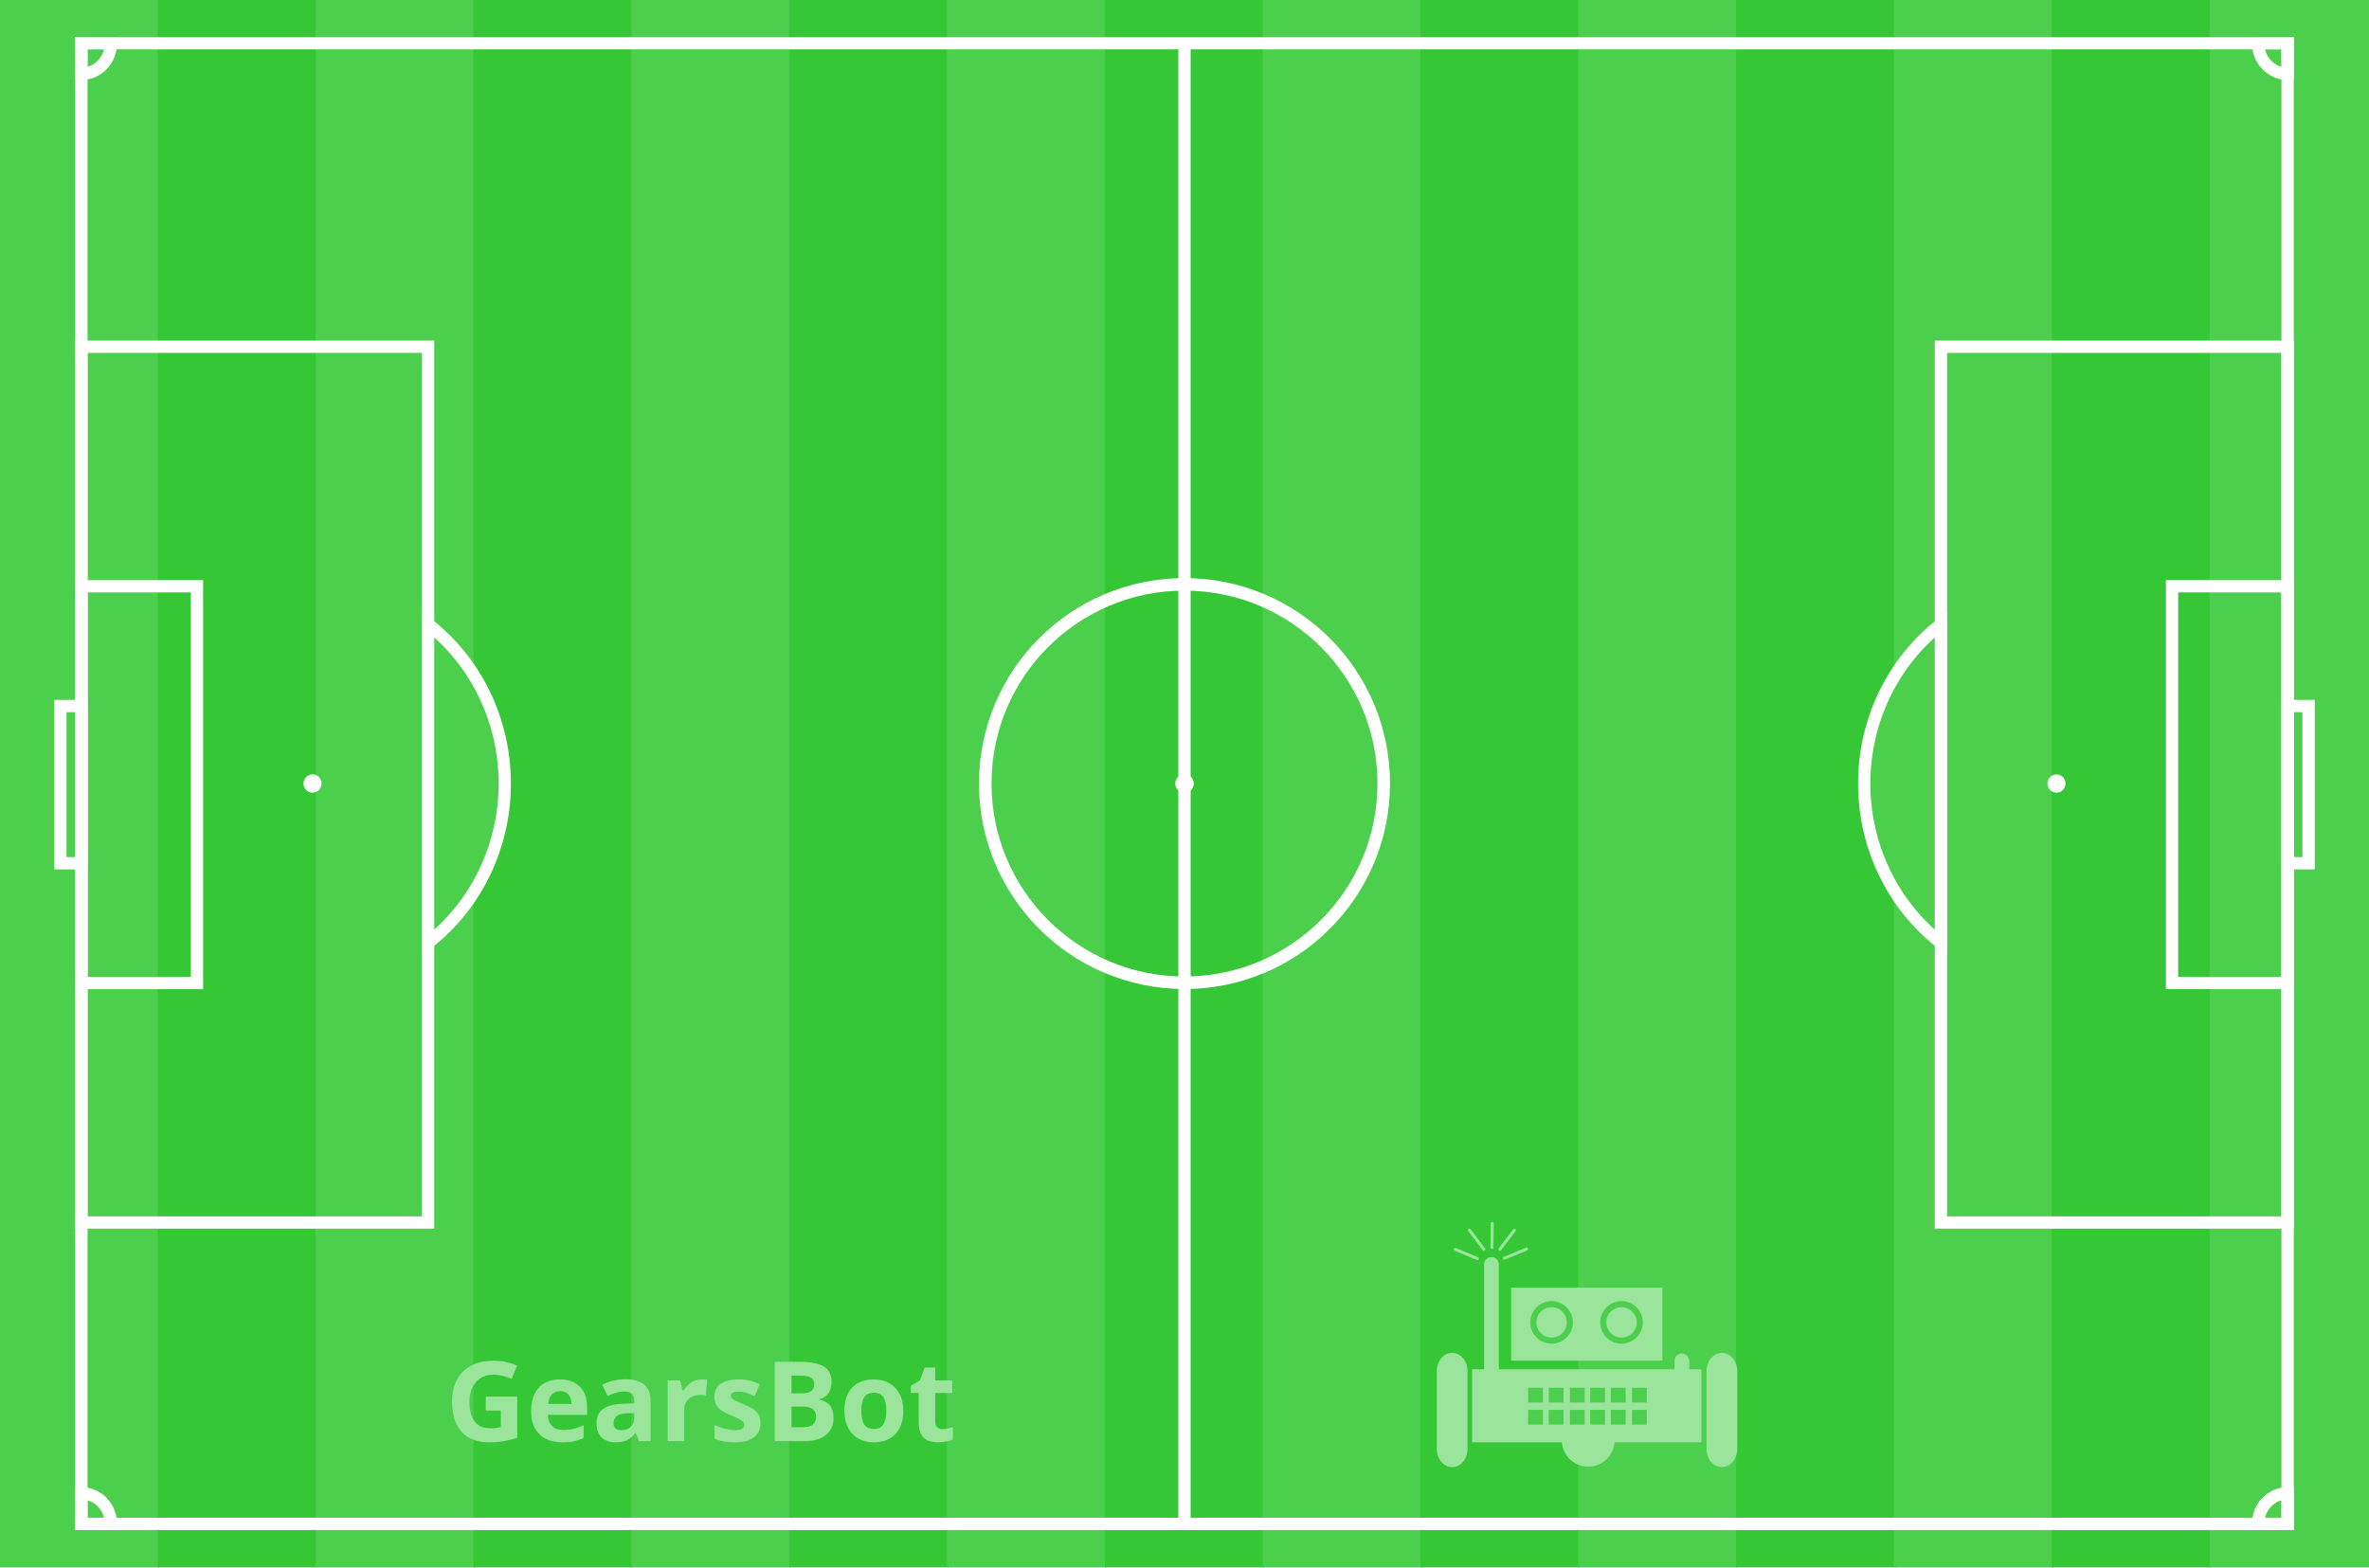
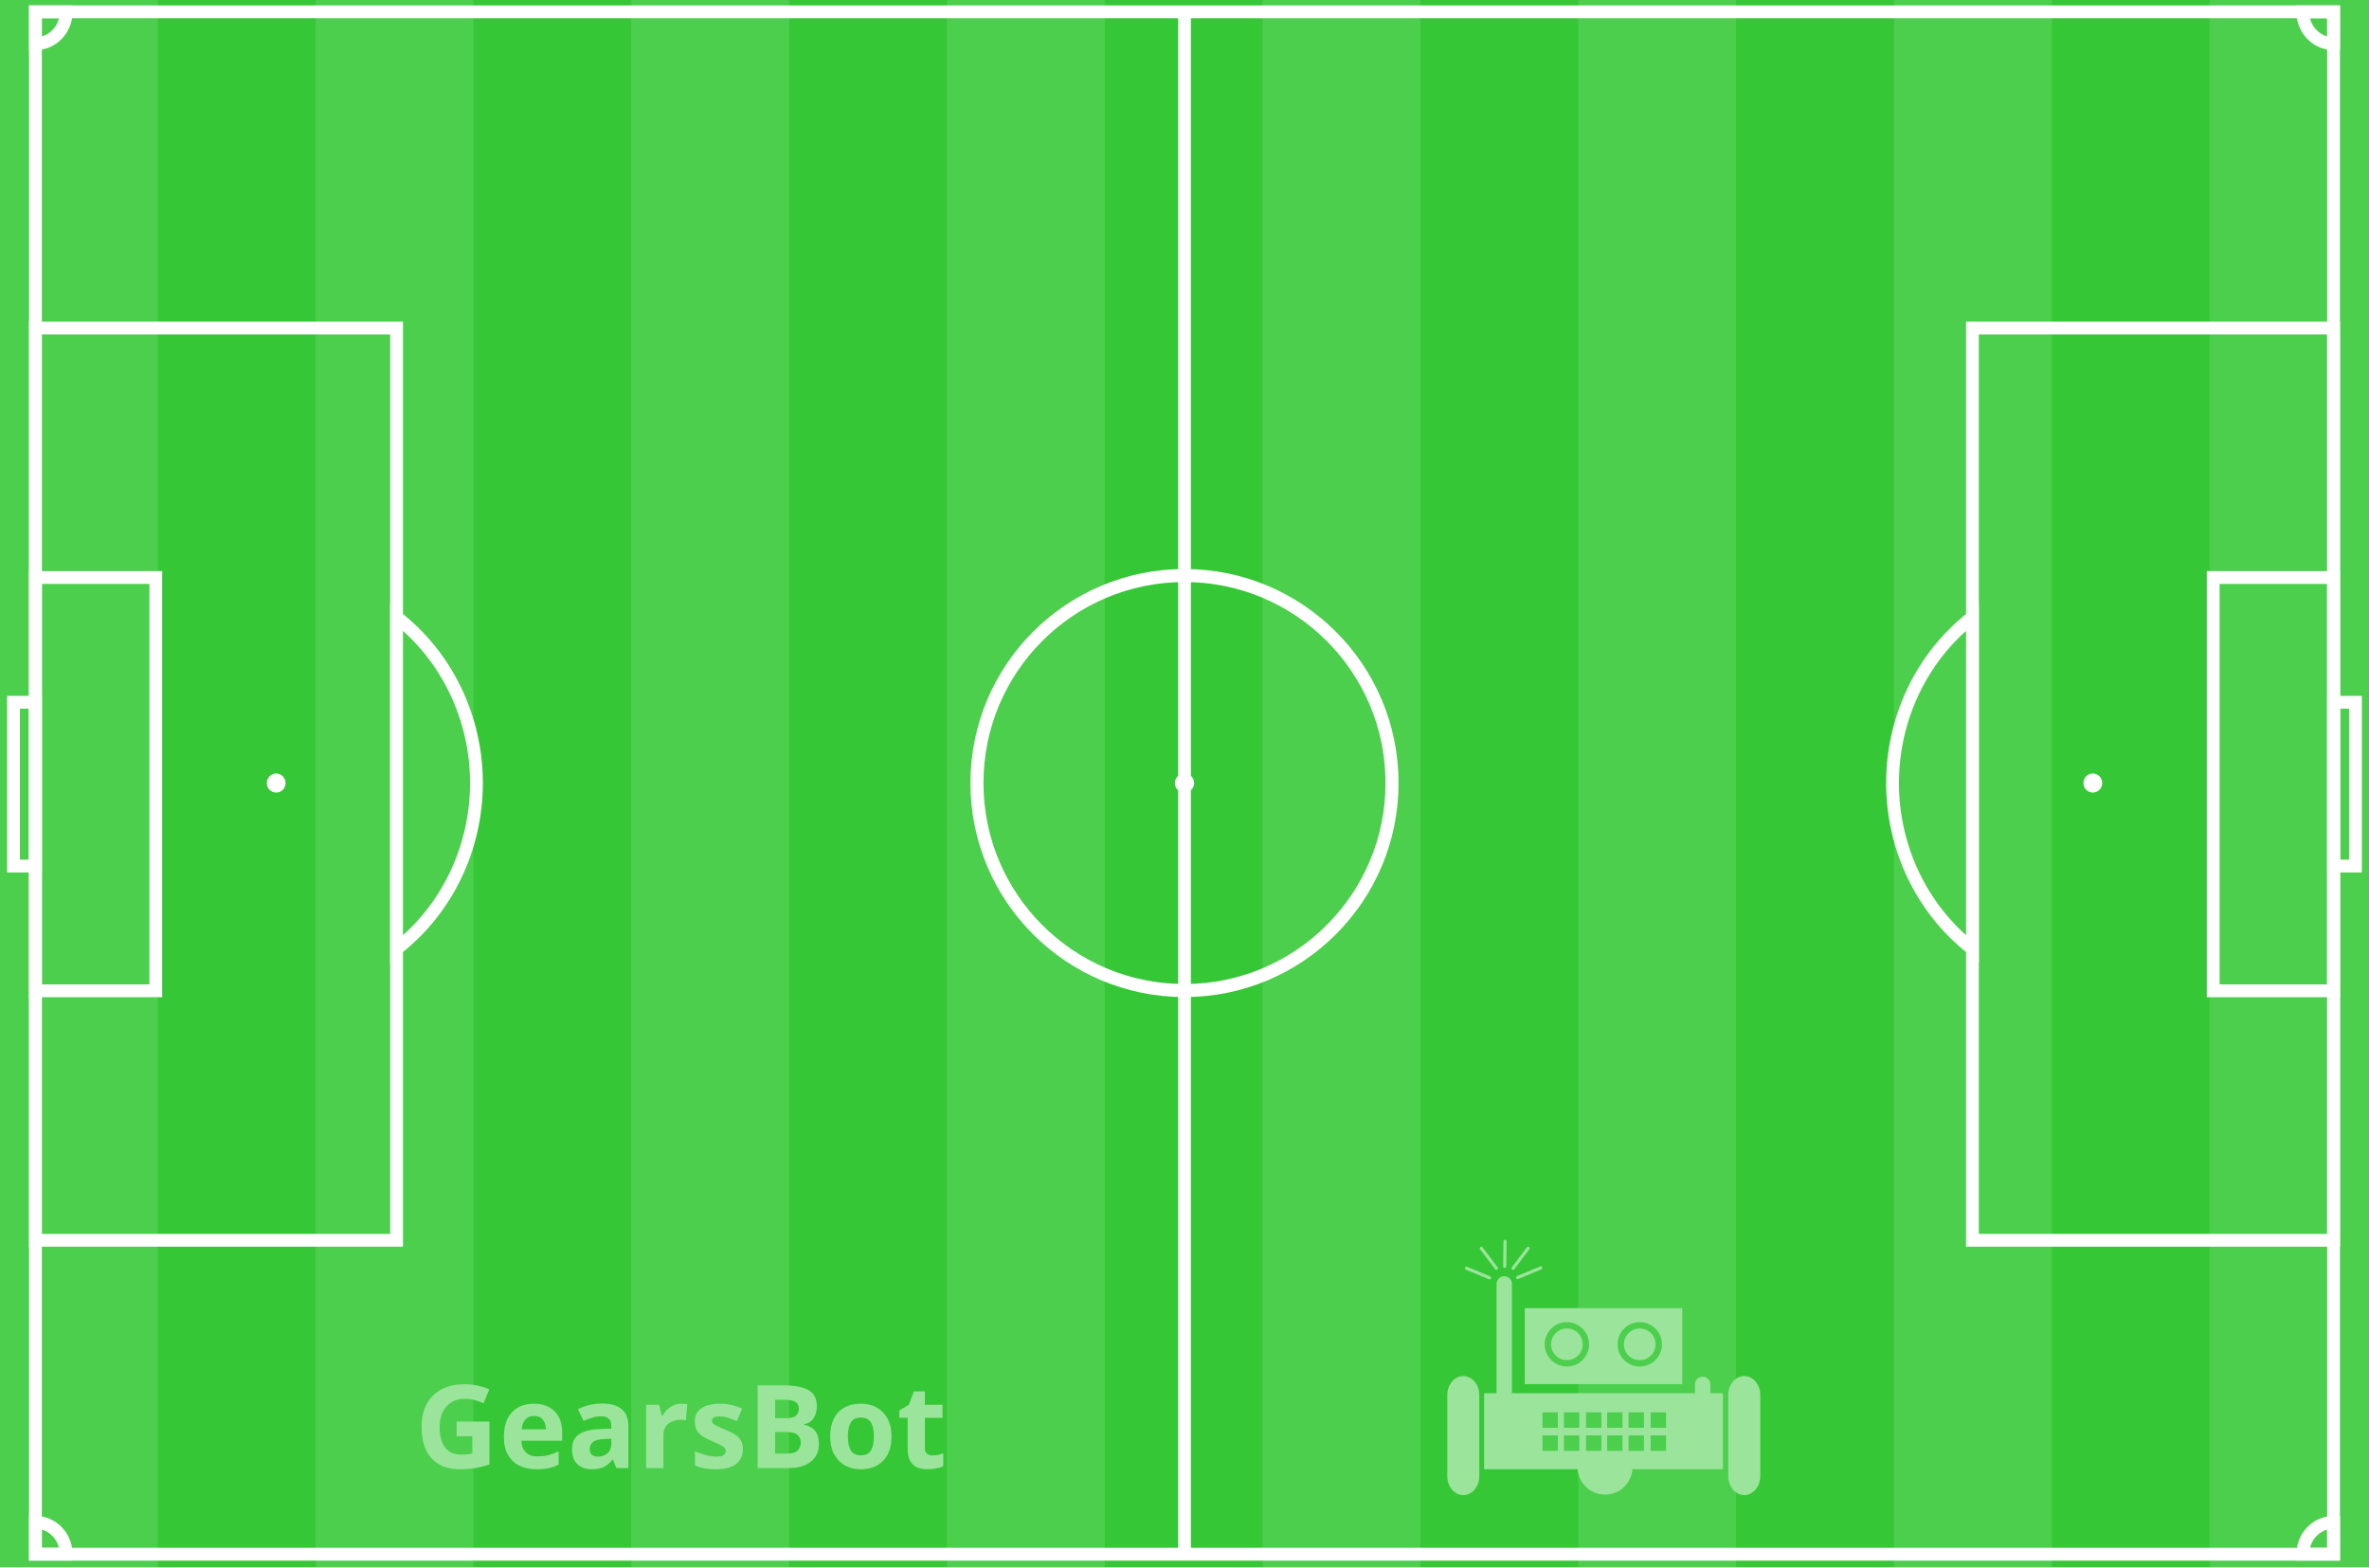
- <svg xmlns="http://www.w3.org/2000/svg" width="20.813cm" height="13.774cm" viewBox="0 0 1087.943 708.395" version="1.1" id="svg2" style="stroke:#ffffff">
+ <svg xmlns="http://www.w3.org/2000/svg" width="19.98cm" height="13.223cm" viewBox="0 0 1044.422 680.059" version="1.1" id="svg2" style="stroke:#ffffff">
  <defs id="defs42">
    <clipPath clipPathUnits="userSpaceOnUse" id="clipPath4903">
      <rect style="color:#000000;clip-rule:nonzero;display:inline;overflow:visible;visibility:visible;opacity:1;isolation:auto;mix-blend-mode:normal;color-interpolation:sRGB;color-interpolation-filters:linearRGB;solid-color:#000000;solid-opacity:1;fill:#ffffff;fill-opacity:1;fill-rule:evenodd;stroke:none;stroke-width:3;stroke-linecap:round;stroke-linejoin:miter;stroke-miterlimit:4;stroke-dasharray:none;stroke-dashoffset:0;stroke-opacity:1;color-rendering:auto;image-rendering:auto;shape-rendering:auto;text-rendering:auto;enable-background:accumulate" id="rect4905" width="141.761" height="14.316" x="-552.263" y="-576.54" transform="matrix(-0.7071068,-0.7071068,0.7071068,-0.7071068,0,0)" />
    </clipPath>
  </defs>
-   <g id="g4715" transform="matrix(0.9925465,0,0,1,4.4658075e-5,-795.3451)">
+   <g id="g4715" transform="matrix(0.952842,0,0,0.959999,-2.1231052e-6,-763.6717)">
    <rect style="fill:#4ccf4c;fill-opacity:1;stroke:none;stroke-width:0.977" id="rect4-6-5" height="720.023" width="73.763" y="789.436" x="-4.5021137e-05" />
    <rect style="fill:#36c736;fill-opacity:1;stroke:none;stroke-width:0.977" id="rect4-6-4-4" height="720.023" width="73.763" y="789.436" x="73.025" />
    <rect style="fill:#4ccf4c;fill-opacity:1;stroke:none;stroke-width:0.977" id="rect4-6-5-0" height="720.023" width="73.763" y="789.436" x="146.05" />
    <rect style="fill:#36c736;fill-opacity:1;stroke:none;stroke-width:0.977" id="rect4-6-4-4-8" height="720.023" width="73.763" y="789.436" x="219.075" />
    <rect style="fill:#4ccf4c;fill-opacity:1;stroke:none;stroke-width:0.977" id="rect4-6-5-5" height="720.023" width="73.763" y="789.436" x="292.1" />
    <rect style="fill:#36c736;fill-opacity:1;stroke:none;stroke-width:0.977" id="rect4-6-4-4-0" height="720.023" width="73.763" y="789.436" x="365.125" />
    <rect style="fill:#4ccf4c;fill-opacity:1;stroke:none;stroke-width:0.977" id="rect4-6-5-0-6" height="720.023" width="73.763" y="789.436" x="438.15" />
    <rect style="fill:#36c736;fill-opacity:1;stroke:none;stroke-width:0.977" id="rect4-6-4-4-8-4" height="720.023" width="73.763" y="789.436" x="511.175" />
    <rect style="fill:#4ccf4c;fill-opacity:1;stroke:none;stroke-width:0.977" id="rect4-6-5-6" height="720.023" width="73.763" y="789.436" x="584.2" />
    <rect style="fill:#36c736;fill-opacity:1;stroke:none;stroke-width:0.977" id="rect4-6-4-4-2" height="720.023" width="73.763" y="789.436" x="657.225" />
    <rect style="fill:#4ccf4c;fill-opacity:1;stroke:none;stroke-width:0.977" id="rect4-6-5-0-5" height="720.023" width="73.763" y="789.436" x="730.25" />
    <rect style="fill:#36c736;fill-opacity:1;stroke:none;stroke-width:0.977" id="rect4-6-4-4-8-8" height="720.023" width="73.763" y="789.436" x="803.275" />
    <rect style="fill:#4ccf4c;fill-opacity:1;stroke:none;stroke-width:0.977" id="rect4-6-5-5-6" height="720.023" width="73.763" y="789.436" x="876.3" />
    <rect style="fill:#36c736;fill-opacity:1;stroke:none;stroke-width:0.977" id="rect4-6-4-4-0-2" height="720.023" width="73.763" y="789.436" x="949.325" />
    <rect style="fill:#4ccf4c;fill-opacity:1;stroke:none;stroke-width:0.977" id="rect4-6-5-0-6-8" height="720.023" width="73.763" y="789.436" x="1022.35" />
  </g>
-   <path d="m 543.972,14.052 -506.592,0 0,680.101 1013.184,0 0,-680.101 -506.592,0 0,680.101 z" id="path6" style="fill:none;fill-opacity:1;stroke:#ffffff;stroke-width:5.644;stroke-miterlimit:4;stroke-dasharray:none" />
-   <circle cx="543.972" cy="354.102" r="91.5" id="circle8" style="fill-opacity:0;stroke:#ffffff;stroke-width:5.746;stroke-miterlimit:4;stroke-dasharray:none" />
-   <circle cx="543.972" cy="354.102" r="2" id="circle10" style="fill:#ffffff;stroke:#ffffff;stroke-width:4.495;stroke-miterlimit:4;stroke-dasharray:none" />
-   <ellipse cx="143.523" cy="354.102" id="circle12" style="fill:#ffffff;stroke:#ffffff;stroke-width:4.416;stroke-miterlimit:4;stroke-dasharray:none" rx="1.93" ry="2" />
-   <ellipse cx="944.42" cy="354.102" id="circle14" style="fill:#ffffff;stroke:#ffffff;stroke-width:4.416;stroke-miterlimit:4;stroke-dasharray:none" rx="1.93" ry="2" />
-   <path d="m 37.38,318.497 -9.649,0 0,72.211 9.649,0 z" id="path16" style="fill-opacity:0;stroke:#ffffff;stroke-width:5.644;stroke-miterlimit:4;stroke-dasharray:none" />
-   <path d="m 1050.563,318.497 9.649,0 0,72.211 -9.649,0 z" id="path18" style="fill-opacity:0;stroke:#ffffff;stroke-width:5.644;stroke-miterlimit:4;stroke-dasharray:none" />
-   <path d="m 37.38,263.489 53.072,0 0,182.227 -53.072,0 z" id="path20" style="fill-opacity:0;stroke:#ffffff;stroke-width:5.644;stroke-miterlimit:4;stroke-dasharray:none" />
-   <path d="m 1050.563,263.489 -53.071,0 0,182.227 53.071,0 z" id="path22" style="fill-opacity:0;stroke:#ffffff;stroke-width:5.644;stroke-miterlimit:4;stroke-dasharray:none" />
-   <path d="m 37.38,153.472 159.215,0 0,402.26 -159.215,0 z" id="path24" style="fill-opacity:0;stroke:#ffffff;stroke-width:5.644;stroke-miterlimit:4;stroke-dasharray:none" />
-   <path d="m 1050.563,153.472 -159.215,0 0,402.26 159.215,0 z" id="path26" style="fill-opacity:0;stroke:#ffffff;stroke-width:5.644;stroke-miterlimit:4;stroke-dasharray:none" />
-   <path d="m 196.594,280.966 a 88.292,91.514 0 0 1 0,146.272 z" id="path28" style="fill:#4ccf4c;fill-opacity:1;stroke:#ffffff;stroke-width:5.644;stroke-miterlimit:4;stroke-dasharray:none" />
-   <path d="m 891.349,280.966 a 88.292,91.514 0 0 0 0,146.272 z" id="path30" style="fill:#4ccf4c;fill-opacity:1;stroke:#ffffff;stroke-width:5.644;stroke-miterlimit:4;stroke-dasharray:none" />
-   <path d="M 37.38,28.108 A 13.561,14.056 0 0 0 50.941,14.052 l -13.561,0 z" id="path32" style="fill-opacity:0;stroke:#ffffff;stroke-width:5.645;stroke-miterlimit:4;stroke-dasharray:none" />
-   <path d="M 50.941,694.153 A 13.561,14.056 0 0 0 37.38,680.097 l 0,14.056 z" id="path34" style="fill-opacity:0;stroke:#ffffff;stroke-width:5.645;stroke-miterlimit:4;stroke-dasharray:none" />
-   <path d="m 1050.563,680.097 a 13.561,14.056 0 0 0 -13.561,14.056 l 13.561,0 z" id="path36" style="fill-opacity:0;stroke:#ffffff;stroke-width:5.645;stroke-miterlimit:4;stroke-dasharray:none" />
-   <path d="m 1037.003,14.052 a 13.561,14.056 0 0 0 13.561,14.056 l 0,-14.056 z" id="path38" style="fill-opacity:0;stroke:#ffffff;stroke-width:5.645;stroke-miterlimit:4;stroke-dasharray:none" />
-   <g id="g4881" transform="matrix(1.974534,0,0,1.974534,-231.5335,-876.9062)">
+   <path d="m 522.211,-0.349 -506.592,0 0,680.101 1013.183,0 0,-680.101 -506.592,0 0,680.101 z" id="path6" style="fill:none;fill-opacity:1;stroke:#ffffff;stroke-width:5.644;stroke-miterlimit:4;stroke-dasharray:none" />
+   <circle cx="522.211" cy="339.702" r="91.5" id="circle8" style="fill-opacity:0;stroke:#ffffff;stroke-width:5.746;stroke-miterlimit:4;stroke-dasharray:none" />
+   <circle cx="522.211" cy="339.702" r="2" id="circle10" style="fill:#ffffff;stroke:#ffffff;stroke-width:4.495;stroke-miterlimit:4;stroke-dasharray:none" />
+   <ellipse cx="121.763" cy="339.702" id="circle12" style="fill:#ffffff;stroke:#ffffff;stroke-width:4.416;stroke-miterlimit:4;stroke-dasharray:none" rx="1.93" ry="2" />
+   <ellipse cx="922.66" cy="339.702" id="circle14" style="fill:#ffffff;stroke:#ffffff;stroke-width:4.416;stroke-miterlimit:4;stroke-dasharray:none" rx="1.93" ry="2" />
+   <path d="m 15.62,304.096 -9.649,0 0,72.211 9.649,0 z" id="path16" style="fill-opacity:0;stroke:#ffffff;stroke-width:5.644;stroke-miterlimit:4;stroke-dasharray:none" />
+   <path d="m 1028.803,304.096 9.649,0 0,72.211 -9.649,0 z" id="path18" style="fill-opacity:0;stroke:#ffffff;stroke-width:5.644;stroke-miterlimit:4;stroke-dasharray:none" />
+   <path d="m 15.62,249.088 53.072,0 0,182.227 -53.072,0 z" id="path20" style="fill-opacity:0;stroke:#ffffff;stroke-width:5.644;stroke-miterlimit:4;stroke-dasharray:none" />
+   <path d="m 1028.803,249.088 -53.071,0 0,182.227 53.071,0 z" id="path22" style="fill-opacity:0;stroke:#ffffff;stroke-width:5.644;stroke-miterlimit:4;stroke-dasharray:none" />
+   <path d="m 15.62,139.072 159.215,0 0,402.26 -159.215,0 z" id="path24" style="fill-opacity:0;stroke:#ffffff;stroke-width:5.644;stroke-miterlimit:4;stroke-dasharray:none" />
+   <path d="m 1028.803,139.072 -159.214,0 0,402.26 159.214,0 z" id="path26" style="fill-opacity:0;stroke:#ffffff;stroke-width:5.644;stroke-miterlimit:4;stroke-dasharray:none" />
+   <path d="m 174.834,266.566 a 88.292,91.514 0 0 1 0,146.272 z" id="path28" style="fill:#4ccf4c;fill-opacity:1;stroke:#ffffff;stroke-width:5.644;stroke-miterlimit:4;stroke-dasharray:none" />
+   <path d="m 869.589,266.566 a 88.292,91.514 0 0 0 0,146.272 z" id="path30" style="fill:#4ccf4c;fill-opacity:1;stroke:#ffffff;stroke-width:5.644;stroke-miterlimit:4;stroke-dasharray:none" />
+   <path d="M 15.62,13.707 A 13.561,14.056 0 0 0 29.181,-0.349 l -13.561,0 z" id="path32" style="fill-opacity:0;stroke:#ffffff;stroke-width:5.645;stroke-miterlimit:4;stroke-dasharray:none" />
+   <path d="M 29.181,679.752 A 13.561,14.056 0 0 0 15.62,665.696 l 0,14.056 z" id="path34" style="fill-opacity:0;stroke:#ffffff;stroke-width:5.645;stroke-miterlimit:4;stroke-dasharray:none" />
+   <path d="m 1028.803,665.696 a 13.561,14.056 0 0 0 -13.561,14.056 l 13.561,0 z" id="path36" style="fill-opacity:0;stroke:#ffffff;stroke-width:5.645;stroke-miterlimit:4;stroke-dasharray:none" />
+   <path d="M 1015.242,-0.349 A 13.561,14.056 0 0 0 1028.803,13.707 l 0,-14.056 z" id="path38" style="fill-opacity:0;stroke:#ffffff;stroke-width:5.645;stroke-miterlimit:4;stroke-dasharray:none" />
+   <g id="g4881" transform="matrix(1.974534,0,0,1.974534,-253.2938,-891.307)">
    <text id="text4877" y="776.42" x="220.908" style="font-style:normal;font-weight:normal;font-size:25.858px;line-height:125%;font-family:Sans;letter-spacing:0px;word-spacing:0px;fill:#9be49b;fill-opacity:1;stroke:none;stroke-width:1px;stroke-linecap:butt;stroke-linejoin:miter;stroke-opacity:1" xml:space="preserve">
      <tspan style="font-style:normal;font-variant:normal;font-weight:bold;font-stretch:normal;font-size:25.858px;line-height:125%;font-family:Sans;-inkscape-font-specification:'Sans, Bold';text-align:start;writing-mode:lr-tb;text-anchor:start;fill:#9be49b;fill-opacity:1" y="776.42" x="220.908" id="tspan4879">GearsBot</tspan>
    </text>
  </g>
-   <g id="g4301" style="fill:#9be49b;fill-opacity:1" transform="translate(-31.02834,-5.897677)">
+   <g id="g4301" style="fill:#9be49b;fill-opacity:1" transform="translate(-52.78862,-20.29848)">
    <g id="g4288" style="fill:#9be49b;fill-opacity:1" />
  </g>
-   <g id="g4328" transform="matrix(0.504563,0,0,0.504563,341.8741,167.938)">
+   <g id="g4328" transform="matrix(0.504563,0,0,0.504563,320.1138,153.5372)">
    <rect y="827.852" x="697.876" height="66.435" width="137.616" id="rect4136" style="opacity:1;fill:#9be49b;fill-opacity:1;fill-rule:evenodd;stroke:none;stroke-width:80;stroke-linecap:round;stroke-linejoin:miter;stroke-miterlimit:4;stroke-dasharray:none;stroke-opacity:1" />
    <circle r="16.609" cy="859.487" cx="734.653" id="path4138" style="opacity:1;fill:none;fill-opacity:1;fill-rule:evenodd;stroke:#4ccf4c;stroke-width:5.536;stroke-linecap:round;stroke-linejoin:miter;stroke-miterlimit:4;stroke-dasharray:none;stroke-opacity:1" />
    <circle r="16.609" cy="859.487" cx="798.32" id="path4138-3" style="opacity:1;fill:none;fill-opacity:1;fill-rule:evenodd;stroke:#4ccf4c;stroke-width:5.536;stroke-linecap:round;stroke-linejoin:miter;stroke-miterlimit:4;stroke-dasharray:none;stroke-opacity:1" />
    <g style="fill:#9be49b;fill-opacity:1" id="g4296">
      <circle r="24.048" cy="966.781" cx="767.993" id="path4285" style="opacity:1;fill:#9be49b;fill-opacity:1;fill-rule:evenodd;stroke:none;stroke-width:10;stroke-linecap:round;stroke-linejoin:miter;stroke-miterlimit:4;stroke-dasharray:none;stroke-opacity:1" />
      <rect y="902.196" x="662.335" height="66.435" width="208.698" id="rect4136-0" style="opacity:1;fill:#9be49b;fill-opacity:1;fill-rule:evenodd;stroke:none;stroke-width:80;stroke-linecap:round;stroke-linejoin:miter;stroke-miterlimit:4;stroke-dasharray:none;stroke-opacity:1" />
      <rect ry="6.711" y="887.781" x="846.579" height="62.636" width="13.422" id="rect4291-7" style="opacity:1;fill:#9be49b;fill-opacity:1;fill-rule:evenodd;stroke:none;stroke-width:10;stroke-linecap:round;stroke-linejoin:miter;stroke-miterlimit:4;stroke-dasharray:none;stroke-opacity:1" />
    </g>
    <rect style="opacity:1;fill:#9be49b;fill-opacity:1;fill-rule:evenodd;stroke:none;stroke-width:10;stroke-linecap:round;stroke-linejoin:miter;stroke-miterlimit:4;stroke-dasharray:none;stroke-opacity:1" id="rect4262" width="27.962" height="104.02" x="630.161" y="887.222" ry="16.498" />
    <rect style="opacity:1;fill:#9be49b;fill-opacity:1;fill-rule:evenodd;stroke:none;stroke-width:10;stroke-linecap:round;stroke-linejoin:miter;stroke-miterlimit:4;stroke-dasharray:none;stroke-opacity:1" id="rect4262-4" width="27.962" height="104.02" x="875.66" y="887.222" ry="16.498" />
    <rect ry="6.711" y="799.979" x="673.212" height="111.85" width="13.422" id="rect4291" style="opacity:1;fill:#9be49b;fill-opacity:1;fill-rule:evenodd;stroke:none;stroke-width:10;stroke-linecap:round;stroke-linejoin:miter;stroke-miterlimit:4;stroke-dasharray:none;stroke-opacity:1" />
    <path id="path4329" d="m 691.667,801.097 20.133,-8.389" style="fill:#9be49b;fill-opacity:1;fill-rule:evenodd;stroke:#9be49b;stroke-width:2.768;stroke-linecap:round;stroke-linejoin:miter;stroke-miterlimit:4;stroke-dasharray:none;stroke-opacity:1" />
    <path id="path4329-2" d="m 667.06,801.377 -20.133,-8.389" style="fill:#9be49b;fill-opacity:1;fill-rule:evenodd;stroke:#9be49b;stroke-width:2.768;stroke-linecap:round;stroke-linejoin:miter;stroke-miterlimit:4;stroke-dasharray:none;stroke-opacity:1" />
    <path id="path4329-89" d="m 687.588,793.01 13.147,-17.403" style="fill:#9be49b;fill-opacity:1;fill-rule:evenodd;stroke:#9be49b;stroke-width:2.768;stroke-linecap:round;stroke-linejoin:miter;stroke-miterlimit:4;stroke-dasharray:none;stroke-opacity:1" />
    <path id="path4329-89-3" d="m 673.074,793.022 -13.147,-17.403" style="fill:#9be49b;fill-opacity:1;fill-rule:evenodd;stroke:#9be49b;stroke-width:2.768;stroke-linecap:round;stroke-linejoin:miter;stroke-miterlimit:4;stroke-dasharray:none;stroke-opacity:1" />
    <path id="path4329-89-6" d="m 680.34,791.31 0.283,-21.809" style="fill:#9be49b;fill-opacity:1;fill-rule:evenodd;stroke:#9be49b;stroke-width:2.768;stroke-linecap:round;stroke-linejoin:miter;stroke-miterlimit:4;stroke-dasharray:none;stroke-opacity:1" />
    <g style="fill:#4ccf4c;fill-opacity:1;stroke:#4ccf4c;stroke-opacity:1" id="g4274">
      <rect style="opacity:1;fill:#4ccf4c;fill-opacity:1;fill-rule:evenodd;stroke:#4ccf4c;stroke-width:2.413;stroke-linecap:round;stroke-linejoin:miter;stroke-miterlimit:4;stroke-dasharray:none;stroke-opacity:1" id="rect4189" width="11.032" height="11.032" x="733.282" y="920.175" />
      <rect style="opacity:1;fill:#4ccf4c;fill-opacity:1;fill-rule:evenodd;stroke:#4ccf4c;stroke-width:2.413;stroke-linecap:round;stroke-linejoin:miter;stroke-miterlimit:4;stroke-dasharray:none;stroke-opacity:1" id="rect4189-9" width="11.032" height="11.032" x="733.282" y="940.308" />
      <rect style="opacity:1;fill:#4ccf4c;fill-opacity:1;fill-rule:evenodd;stroke:#4ccf4c;stroke-width:2.413;stroke-linecap:round;stroke-linejoin:miter;stroke-miterlimit:4;stroke-dasharray:none;stroke-opacity:1" id="rect4189-2" width="11.032" height="11.032" x="752.577" y="920.175" />
      <rect style="opacity:1;fill:#4ccf4c;fill-opacity:1;fill-rule:evenodd;stroke:#4ccf4c;stroke-width:2.413;stroke-linecap:round;stroke-linejoin:miter;stroke-miterlimit:4;stroke-dasharray:none;stroke-opacity:1" id="rect4189-9-5" width="11.032" height="11.032" x="752.577" y="940.308" />
      <rect style="opacity:1;fill:#4ccf4c;fill-opacity:1;fill-rule:evenodd;stroke:#4ccf4c;stroke-width:2.413;stroke-linecap:round;stroke-linejoin:miter;stroke-miterlimit:4;stroke-dasharray:none;stroke-opacity:1" id="rect4189-4" width="11.032" height="11.032" x="714.548" y="920.175" />
      <rect style="opacity:1;fill:#4ccf4c;fill-opacity:1;fill-rule:evenodd;stroke:#4ccf4c;stroke-width:2.413;stroke-linecap:round;stroke-linejoin:miter;stroke-miterlimit:4;stroke-dasharray:none;stroke-opacity:1" id="rect4189-9-0" width="11.032" height="11.032" x="714.548" y="940.308" />
      <rect style="opacity:1;fill:#4ccf4c;fill-opacity:1;fill-rule:evenodd;stroke:#4ccf4c;stroke-width:2.413;stroke-linecap:round;stroke-linejoin:miter;stroke-miterlimit:4;stroke-dasharray:none;stroke-opacity:1" id="rect4189-5" width="11.032" height="11.032" x="789.767" y="920.175" />
      <rect style="opacity:1;fill:#4ccf4c;fill-opacity:1;fill-rule:evenodd;stroke:#4ccf4c;stroke-width:2.413;stroke-linecap:round;stroke-linejoin:miter;stroke-miterlimit:4;stroke-dasharray:none;stroke-opacity:1" id="rect4189-9-9" width="11.032" height="11.032" x="789.767" y="940.308" />
      <rect style="opacity:1;fill:#4ccf4c;fill-opacity:1;fill-rule:evenodd;stroke:#4ccf4c;stroke-width:2.413;stroke-linecap:round;stroke-linejoin:miter;stroke-miterlimit:4;stroke-dasharray:none;stroke-opacity:1" id="rect4189-2-4" width="11.032" height="11.032" x="809.061" y="920.175" />
      <rect style="opacity:1;fill:#4ccf4c;fill-opacity:1;fill-rule:evenodd;stroke:#4ccf4c;stroke-width:2.413;stroke-linecap:round;stroke-linejoin:miter;stroke-miterlimit:4;stroke-dasharray:none;stroke-opacity:1" id="rect4189-9-5-6" width="11.032" height="11.032" x="809.061" y="940.308" />
      <rect style="opacity:1;fill:#4ccf4c;fill-opacity:1;fill-rule:evenodd;stroke:#4ccf4c;stroke-width:2.413;stroke-linecap:round;stroke-linejoin:miter;stroke-miterlimit:4;stroke-dasharray:none;stroke-opacity:1" id="rect4189-4-9" width="11.032" height="11.032" x="771.032" y="920.175" />
      <rect style="opacity:1;fill:#4ccf4c;fill-opacity:1;fill-rule:evenodd;stroke:#4ccf4c;stroke-width:2.413;stroke-linecap:round;stroke-linejoin:miter;stroke-miterlimit:4;stroke-dasharray:none;stroke-opacity:1" id="rect4189-9-0-2" width="11.032" height="11.032" x="771.032" y="940.308" />
    </g>
  </g>
</svg>
